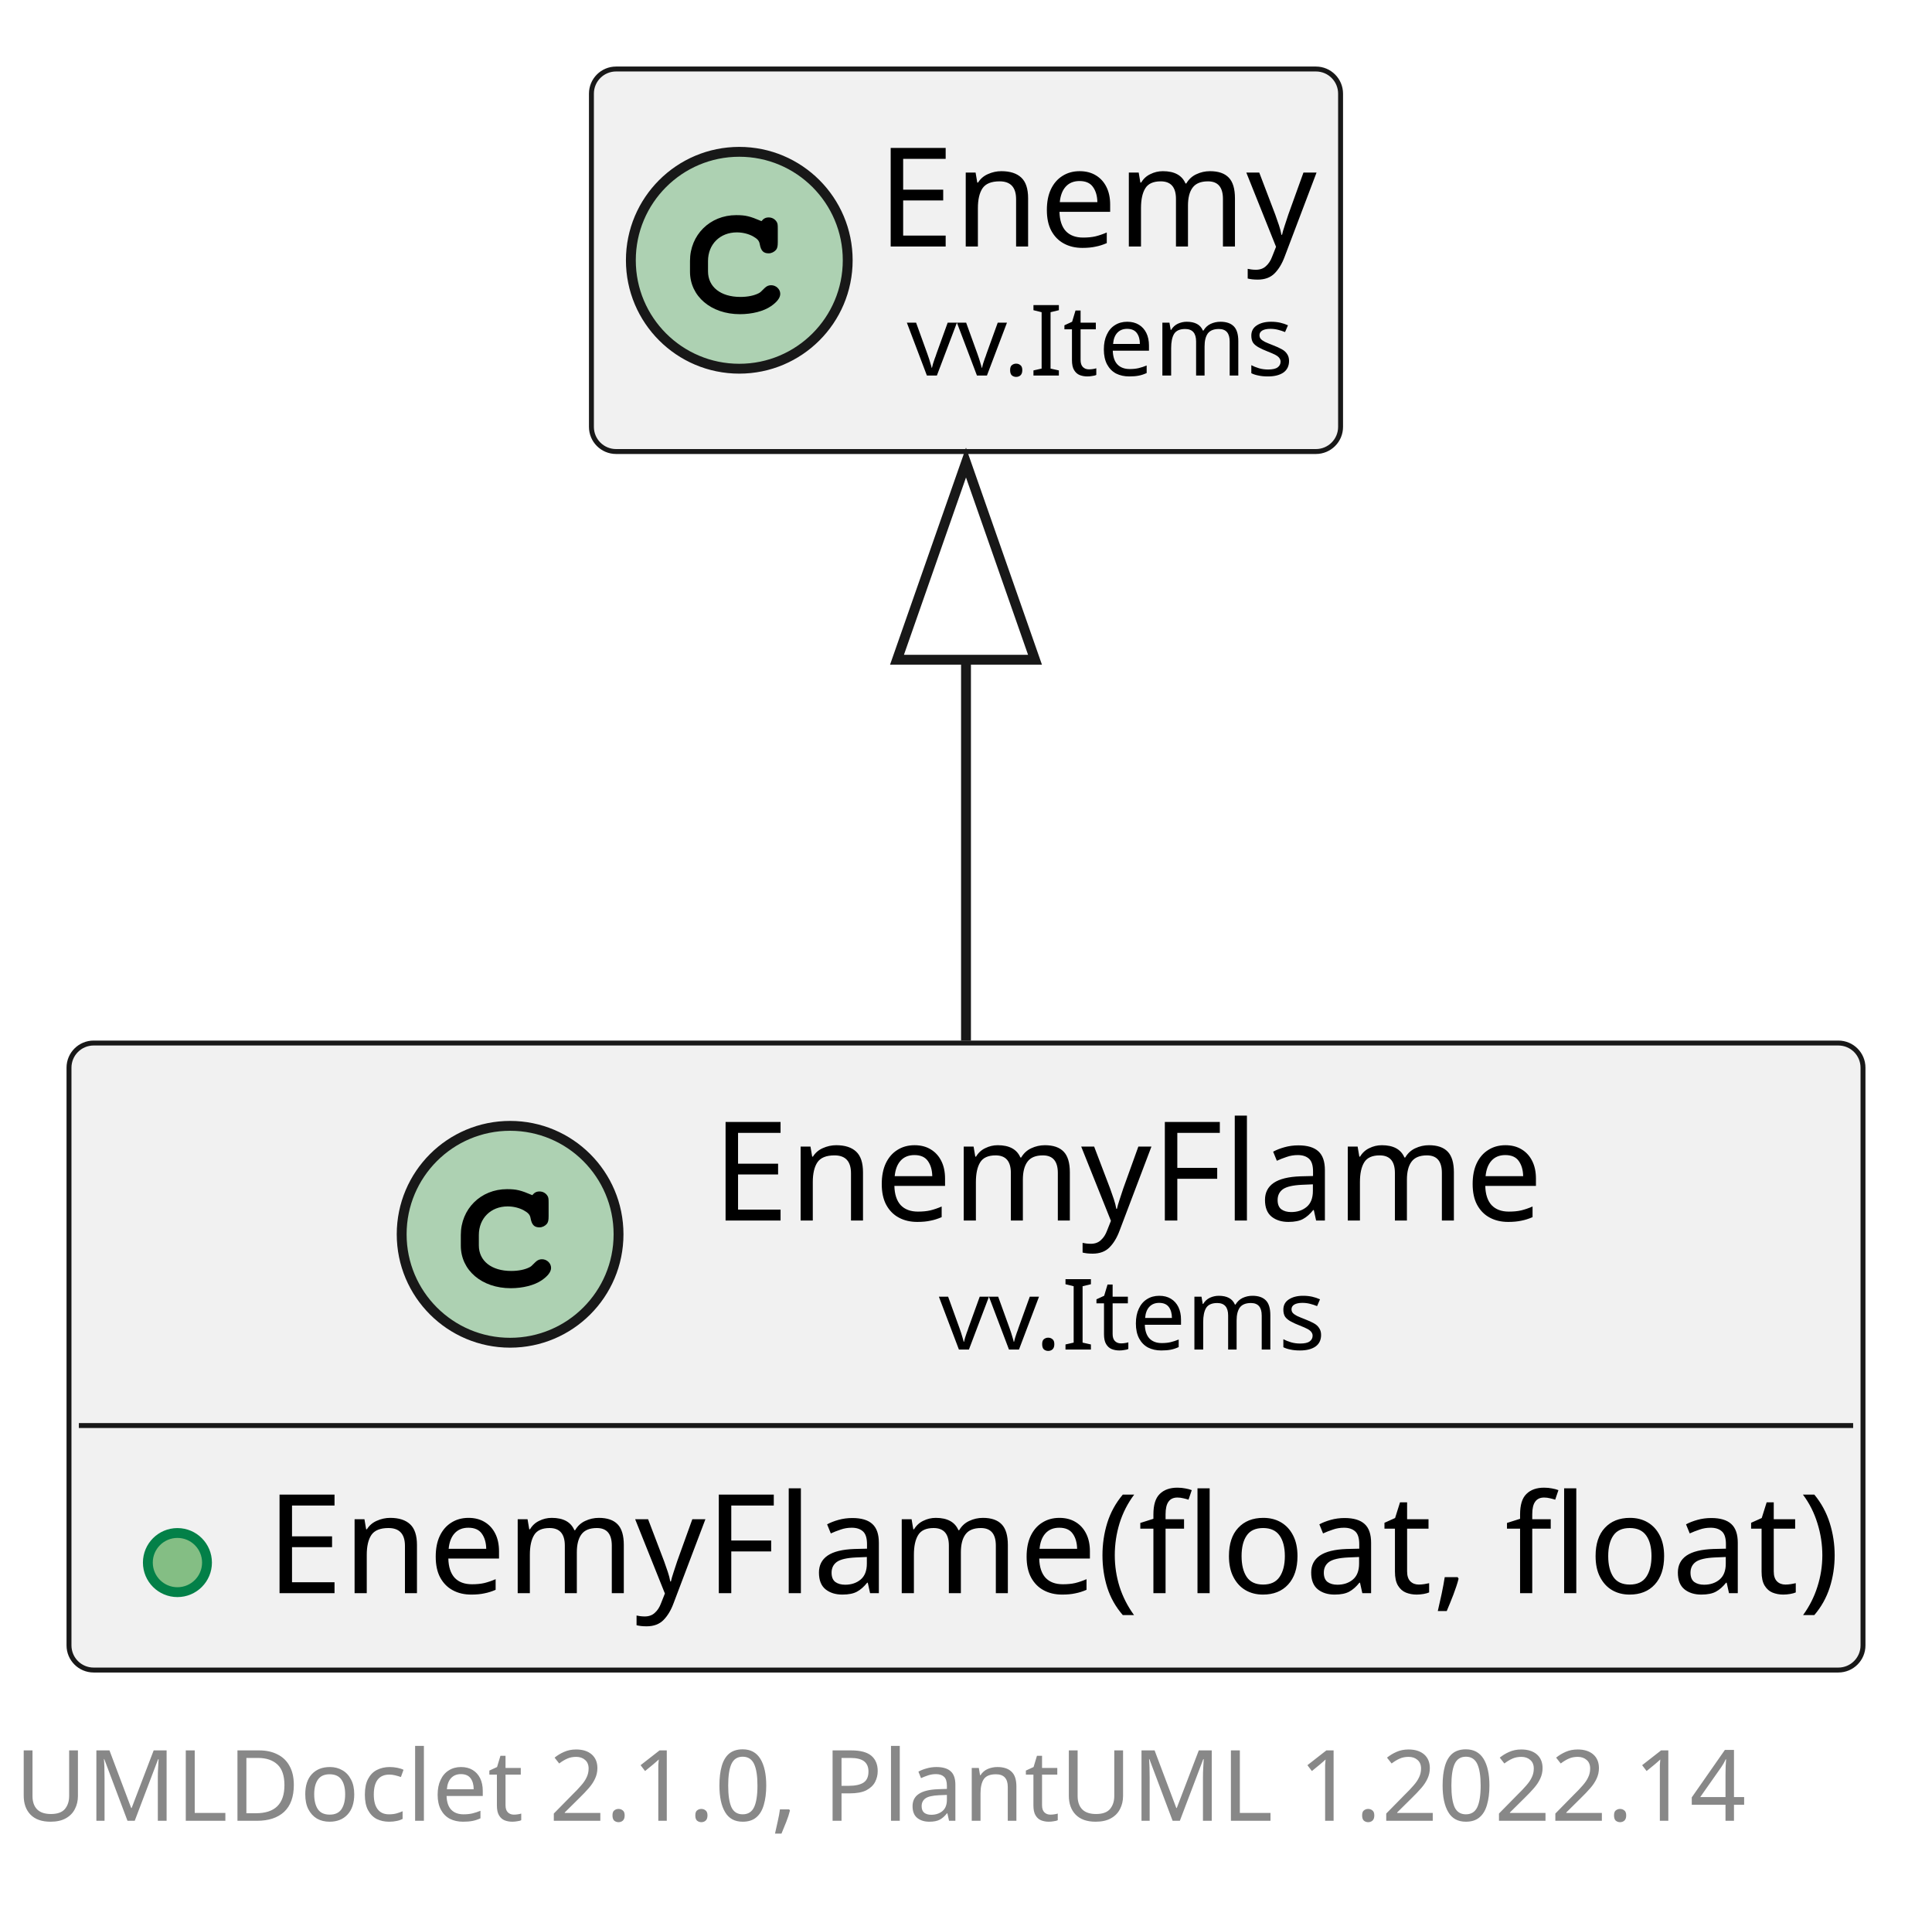
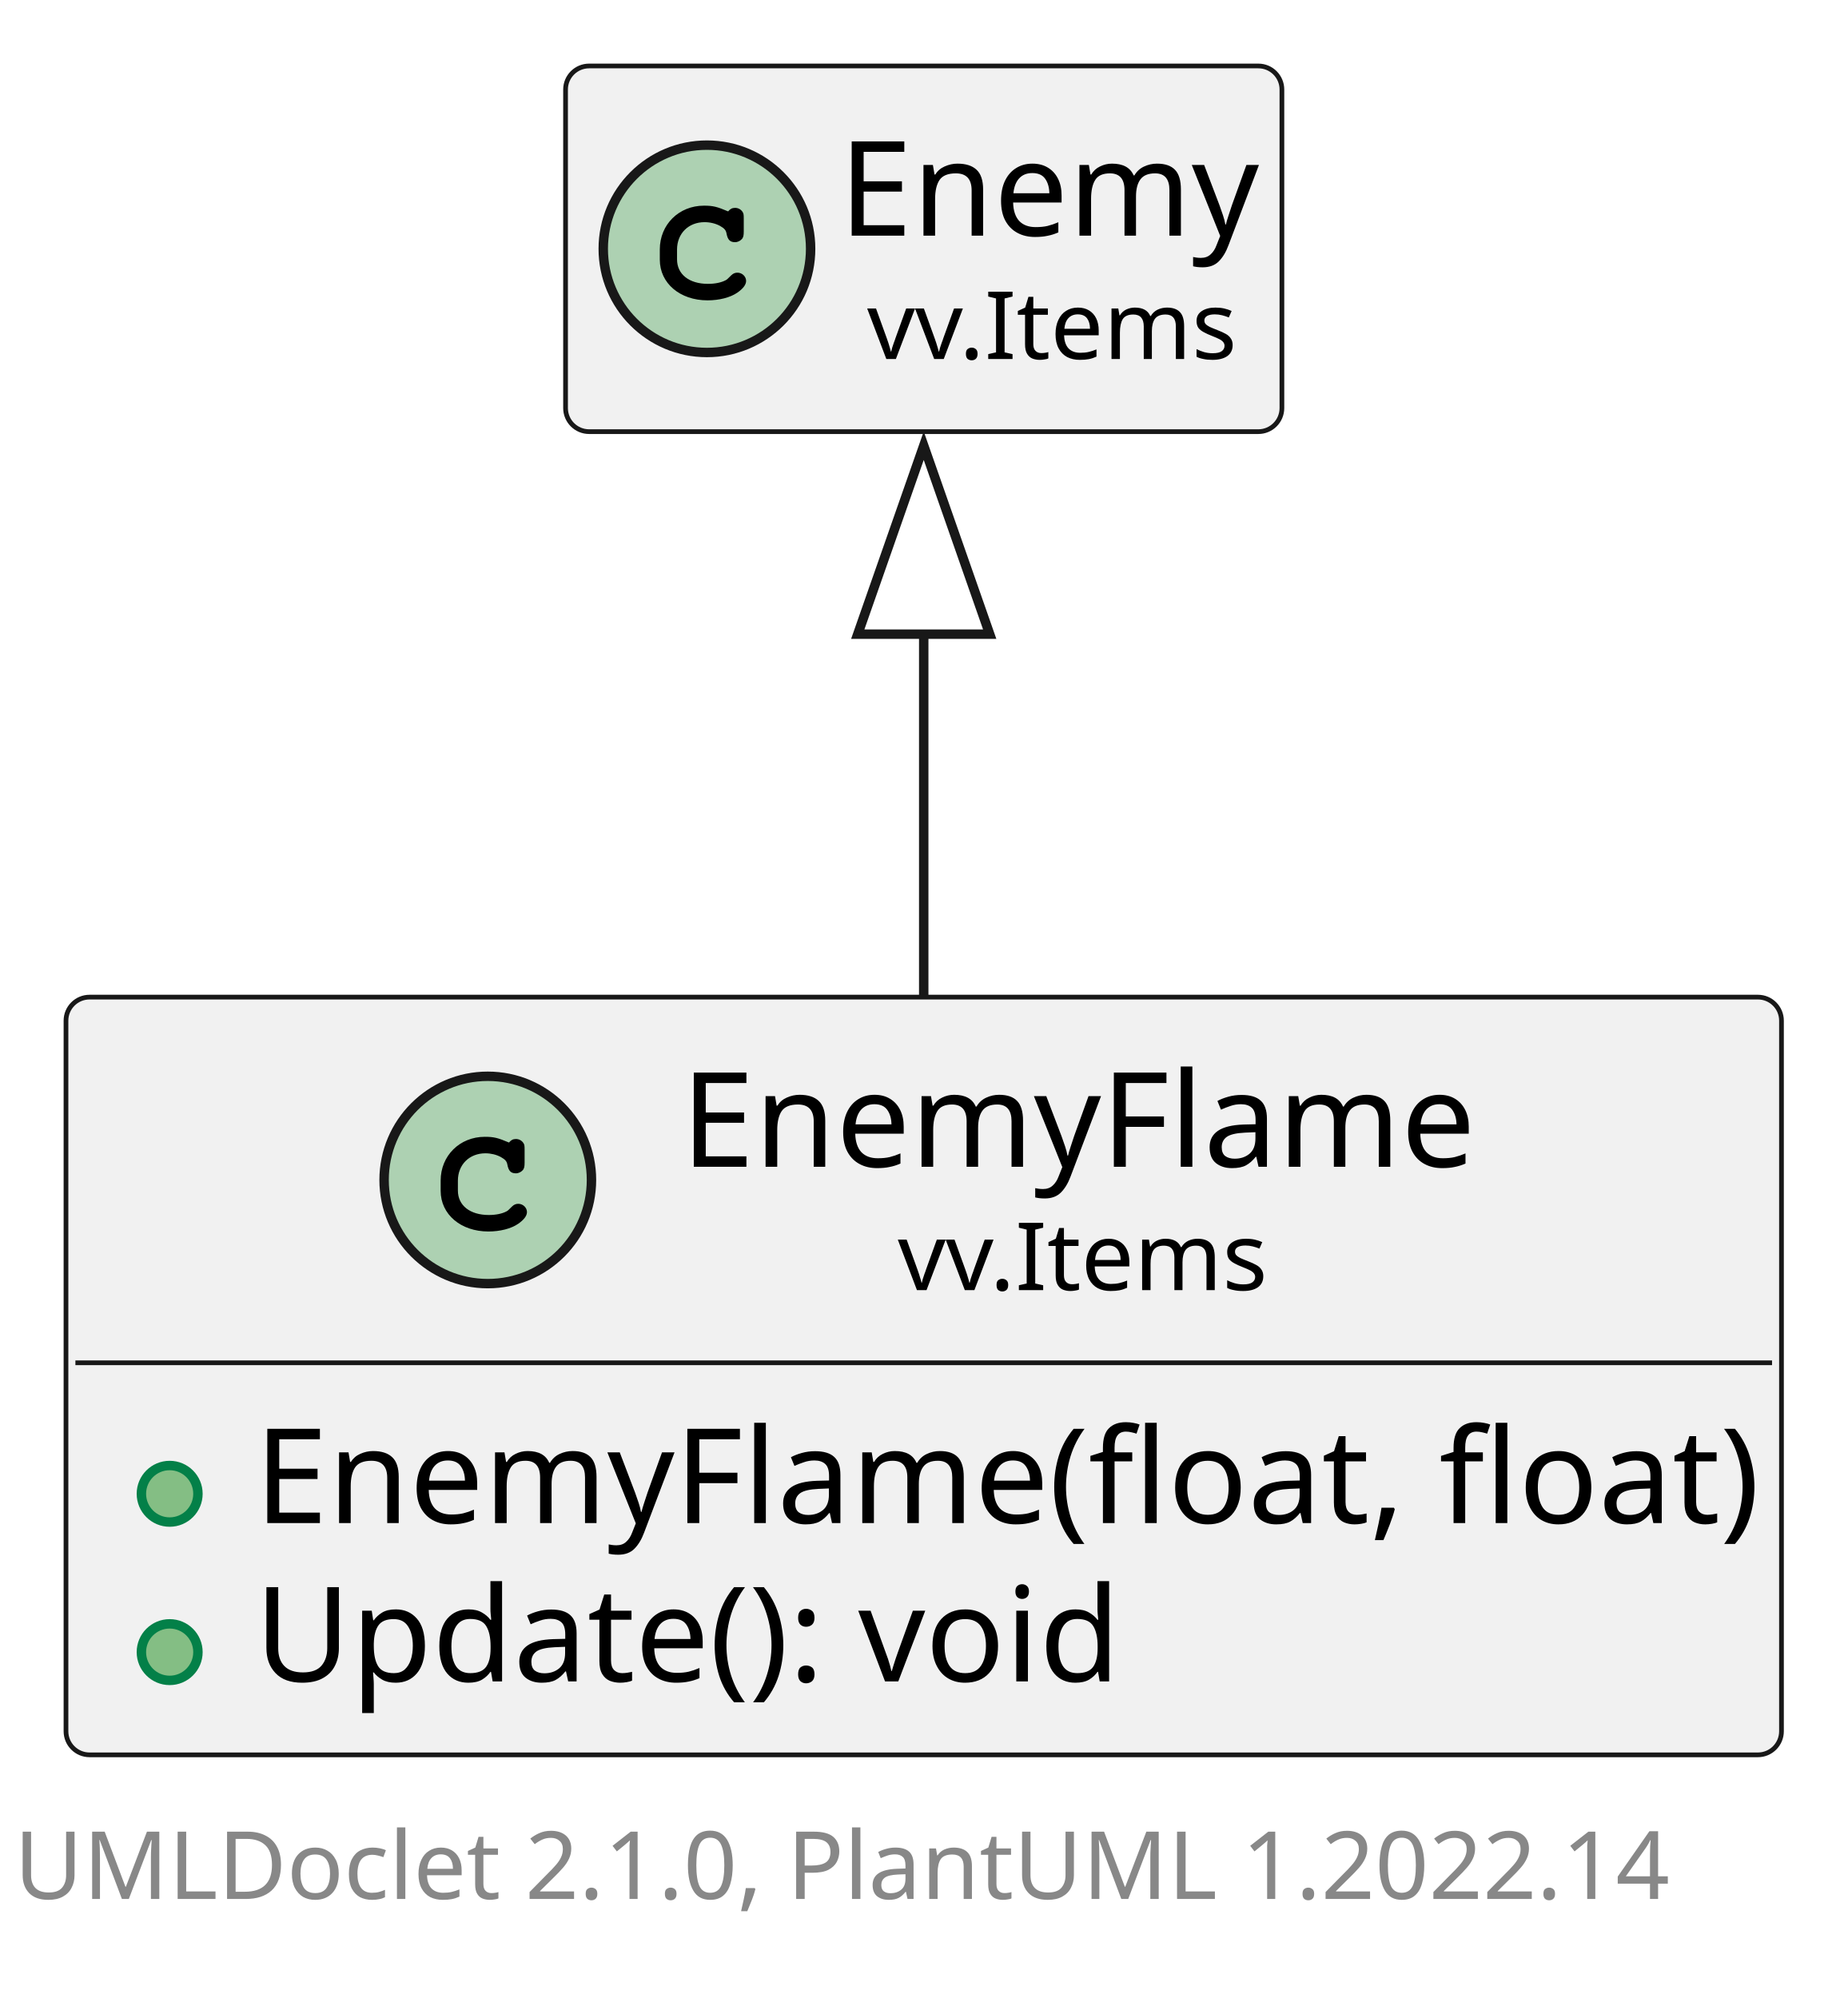
- <svg xmlns="http://www.w3.org/2000/svg" xmlns:xlink="http://www.w3.org/1999/xlink" contentStyleType="text/css" height="195px" preserveAspectRatio="none" style="width:196px;height:195px;background:#FFFFFF;" version="1.1" viewBox="0 0 196 195" width="196px" zoomAndPan="magnify">
+ <svg xmlns="http://www.w3.org/2000/svg" xmlns:xlink="http://www.w3.org/1999/xlink" contentStyleType="text/css" height="212px" preserveAspectRatio="none" style="width:196px;height:212px;background:#FFFFFF;" version="1.1" viewBox="0 0 196 212" width="196px" zoomAndPan="magnify">
  <defs />
  <g>
    <a href="EnemyFlame.html" target="_top" title="EnemyFlame.html" xlink:actuate="onRequest" xlink:href="EnemyFlame.html" xlink:show="new" xlink:title="EnemyFlame.html" xlink:type="simple">
      <g id="elem_vv.Items.EnemyFlame">
-         <rect codeLine="5" fill="#F1F1F1" height="63.6" id="vv.Items.EnemyFlame" rx="2.5" ry="2.5" style="stroke:#181818;stroke-width:0.5;" width="182" x="7" y="105.8" />
+         <rect codeLine="5" fill="#F1F1F1" height="80.4" id="vv.Items.EnemyFlame" rx="2.5" ry="2.5" style="stroke:#181818;stroke-width:0.5;" width="182" x="7" y="105.8" />
        <ellipse cx="51.75" cy="125.2" fill="#ADD1B2" rx="11" ry="11" style="stroke:#181818;stroke-width:1.0;" />
        <path d="M46.75,126.356 C46.75,128.856 48.891,130.669 51.812,130.669 C53.047,130.669 54.219,130.372 54.969,129.856 C55.578,129.434 55.906,129.012 55.906,128.606 C55.906,128.137 55.484,127.731 54.984,127.731 C54.75,127.731 54.531,127.809 54.328,128.012 C53.891,128.45 53.891,128.45 53.719,128.544 C53.266,128.778 52.625,128.919 51.859,128.919 C49.859,128.919 48.578,127.903 48.578,126.325 L48.578,125.278 C48.578,123.575 49.797,122.372 51.5,122.372 C52.078,122.372 52.656,122.513 53.125,122.763 C53.594,123.028 53.766,123.216 53.828,123.575 C53.953,124.247 54.203,124.497 54.734,124.497 C55.016,124.497 55.297,124.356 55.484,124.138 C55.609,123.966 55.656,123.794 55.656,123.356 L55.656,121.997 C55.656,121.575 55.641,121.434 55.516,121.263 C55.344,121.013 55.062,120.856 54.734,120.856 C54.422,120.856 54.219,120.966 54,121.231 C52.828,120.731 52.391,120.622 51.438,120.622 C48.766,120.622 46.75,122.638 46.75,125.263 L46.75,126.356 Z " fill="#000000" />
        <text fill="#000000" font-family="sans-serif" font-size="14" lengthAdjust="spacing" textLength="84" x="72.25" y="123.806">EnemyFlame</text>
        <text fill="#000000" font-family="sans-serif" font-size="10" lengthAdjust="spacing" textLength="38" x="95.25" y="136.89">vv.Items</text>
        <line style="stroke:#181818;stroke-width:0.5;" x1="8" x2="188" y1="144.6" y2="144.6" />
        <ellipse cx="18" cy="158.5" fill="#84BE84" rx="3" ry="3" style="stroke:#038048;stroke-width:1.0;" />
        <text fill="#000000" font-family="sans-serif" font-size="14" lengthAdjust="spacing" textLength="156" x="27" y="161.606">EnemyFlame(float, float)</text>
+         <ellipse cx="18" cy="175.3" fill="#84BE84" rx="3" ry="3" style="stroke:#038048;stroke-width:1.0;" />
+         <text fill="#000000" font-family="sans-serif" font-size="14" lengthAdjust="spacing" textLength="90" x="27" y="178.406">Update(): void</text>
      </g>
    </a>
    <a href="Enemy.html" target="_top" title="Enemy.html" xlink:actuate="onRequest" xlink:href="Enemy.html" xlink:show="new" xlink:title="Enemy.html" xlink:type="simple">
      <g id="elem_vv.Items.Enemy">
-         <rect codeLine="9" fill="#F1F1F1" height="38.8" id="vv.Items.Enemy" rx="2.5" ry="2.5" style="stroke:#181818;stroke-width:0.5;" width="76" x="60" y="7" />
+         <rect codeLine="10" fill="#F1F1F1" height="38.8" id="vv.Items.Enemy" rx="2.5" ry="2.5" style="stroke:#181818;stroke-width:0.5;" width="76" x="60" y="7" />
        <ellipse cx="75" cy="26.4" fill="#ADD1B2" rx="11" ry="11" style="stroke:#181818;stroke-width:1.0;" />
        <path d="M70,27.556 C70,30.056 72.141,31.869 75.062,31.869 C76.297,31.869 77.469,31.572 78.219,31.056 C78.828,30.634 79.156,30.212 79.156,29.806 C79.156,29.337 78.734,28.931 78.234,28.931 C78,28.931 77.781,29.009 77.578,29.212 C77.141,29.65 77.141,29.65 76.969,29.744 C76.516,29.978 75.875,30.119 75.109,30.119 C73.109,30.119 71.828,29.103 71.828,27.525 L71.828,26.478 C71.828,24.775 73.047,23.572 74.75,23.572 C75.328,23.572 75.906,23.712 76.375,23.962 C76.844,24.228 77.016,24.416 77.078,24.775 C77.203,25.447 77.453,25.697 77.984,25.697 C78.266,25.697 78.547,25.556 78.734,25.337 C78.859,25.166 78.906,24.994 78.906,24.556 L78.906,23.197 C78.906,22.775 78.891,22.634 78.766,22.462 C78.594,22.212 78.312,22.056 77.984,22.056 C77.672,22.056 77.469,22.166 77.25,22.431 C76.078,21.931 75.641,21.822 74.688,21.822 C72.016,21.822 70,23.837 70,26.462 L70,27.556 Z " fill="#000000" />
        <text fill="#000000" font-family="sans-serif" font-size="14" lengthAdjust="spacing" textLength="44" x="89" y="25.006">Enemy</text>
        <text fill="#000000" font-family="sans-serif" font-size="10" lengthAdjust="spacing" textLength="38" x="92" y="38.09">vv.Items</text>
      </g>
    </a>
    <g id="link_vv.Items.Enemy_vv.Items.EnemyFlame">
-       <path codeLine="11" d="M98,66.88 C98,79.61 98,93.53 98,105.56 " fill="none" id="vv.Items.Enemy-backto-vv.Items.EnemyFlame" style="stroke:#181818;stroke-width:1.0;" />
-       <polygon fill="none" points="91,66.92,98,46.92,105,66.92,91,66.92" style="stroke:#181818;stroke-width:1.0;" />
+       <path codeLine="12" d="M98,66.83 C98,79.35 98,93.18 98,105.69 " fill="none" id="vv.Items.Enemy-backto-vv.Items.EnemyFlame" style="stroke:#181818;stroke-width:1.0;" />
+       <polygon fill="none" points="91,67.29,98,47.29,105,67.29,91,67.29" style="stroke:#181818;stroke-width:1.0;" />
    </g>
-     <text fill="#888888" font-family="sans-serif" font-size="10" lengthAdjust="spacing" textLength="179" x="1.5" y="184.69">UMLDoclet 2.1.0, PlantUML 1.2022.14</text>
+     <text fill="#888888" font-family="sans-serif" font-size="10" lengthAdjust="spacing" textLength="179" x="1.5" y="201.49">UMLDoclet 2.1.0, PlantUML 1.2022.14</text>
  </g>
</svg>
